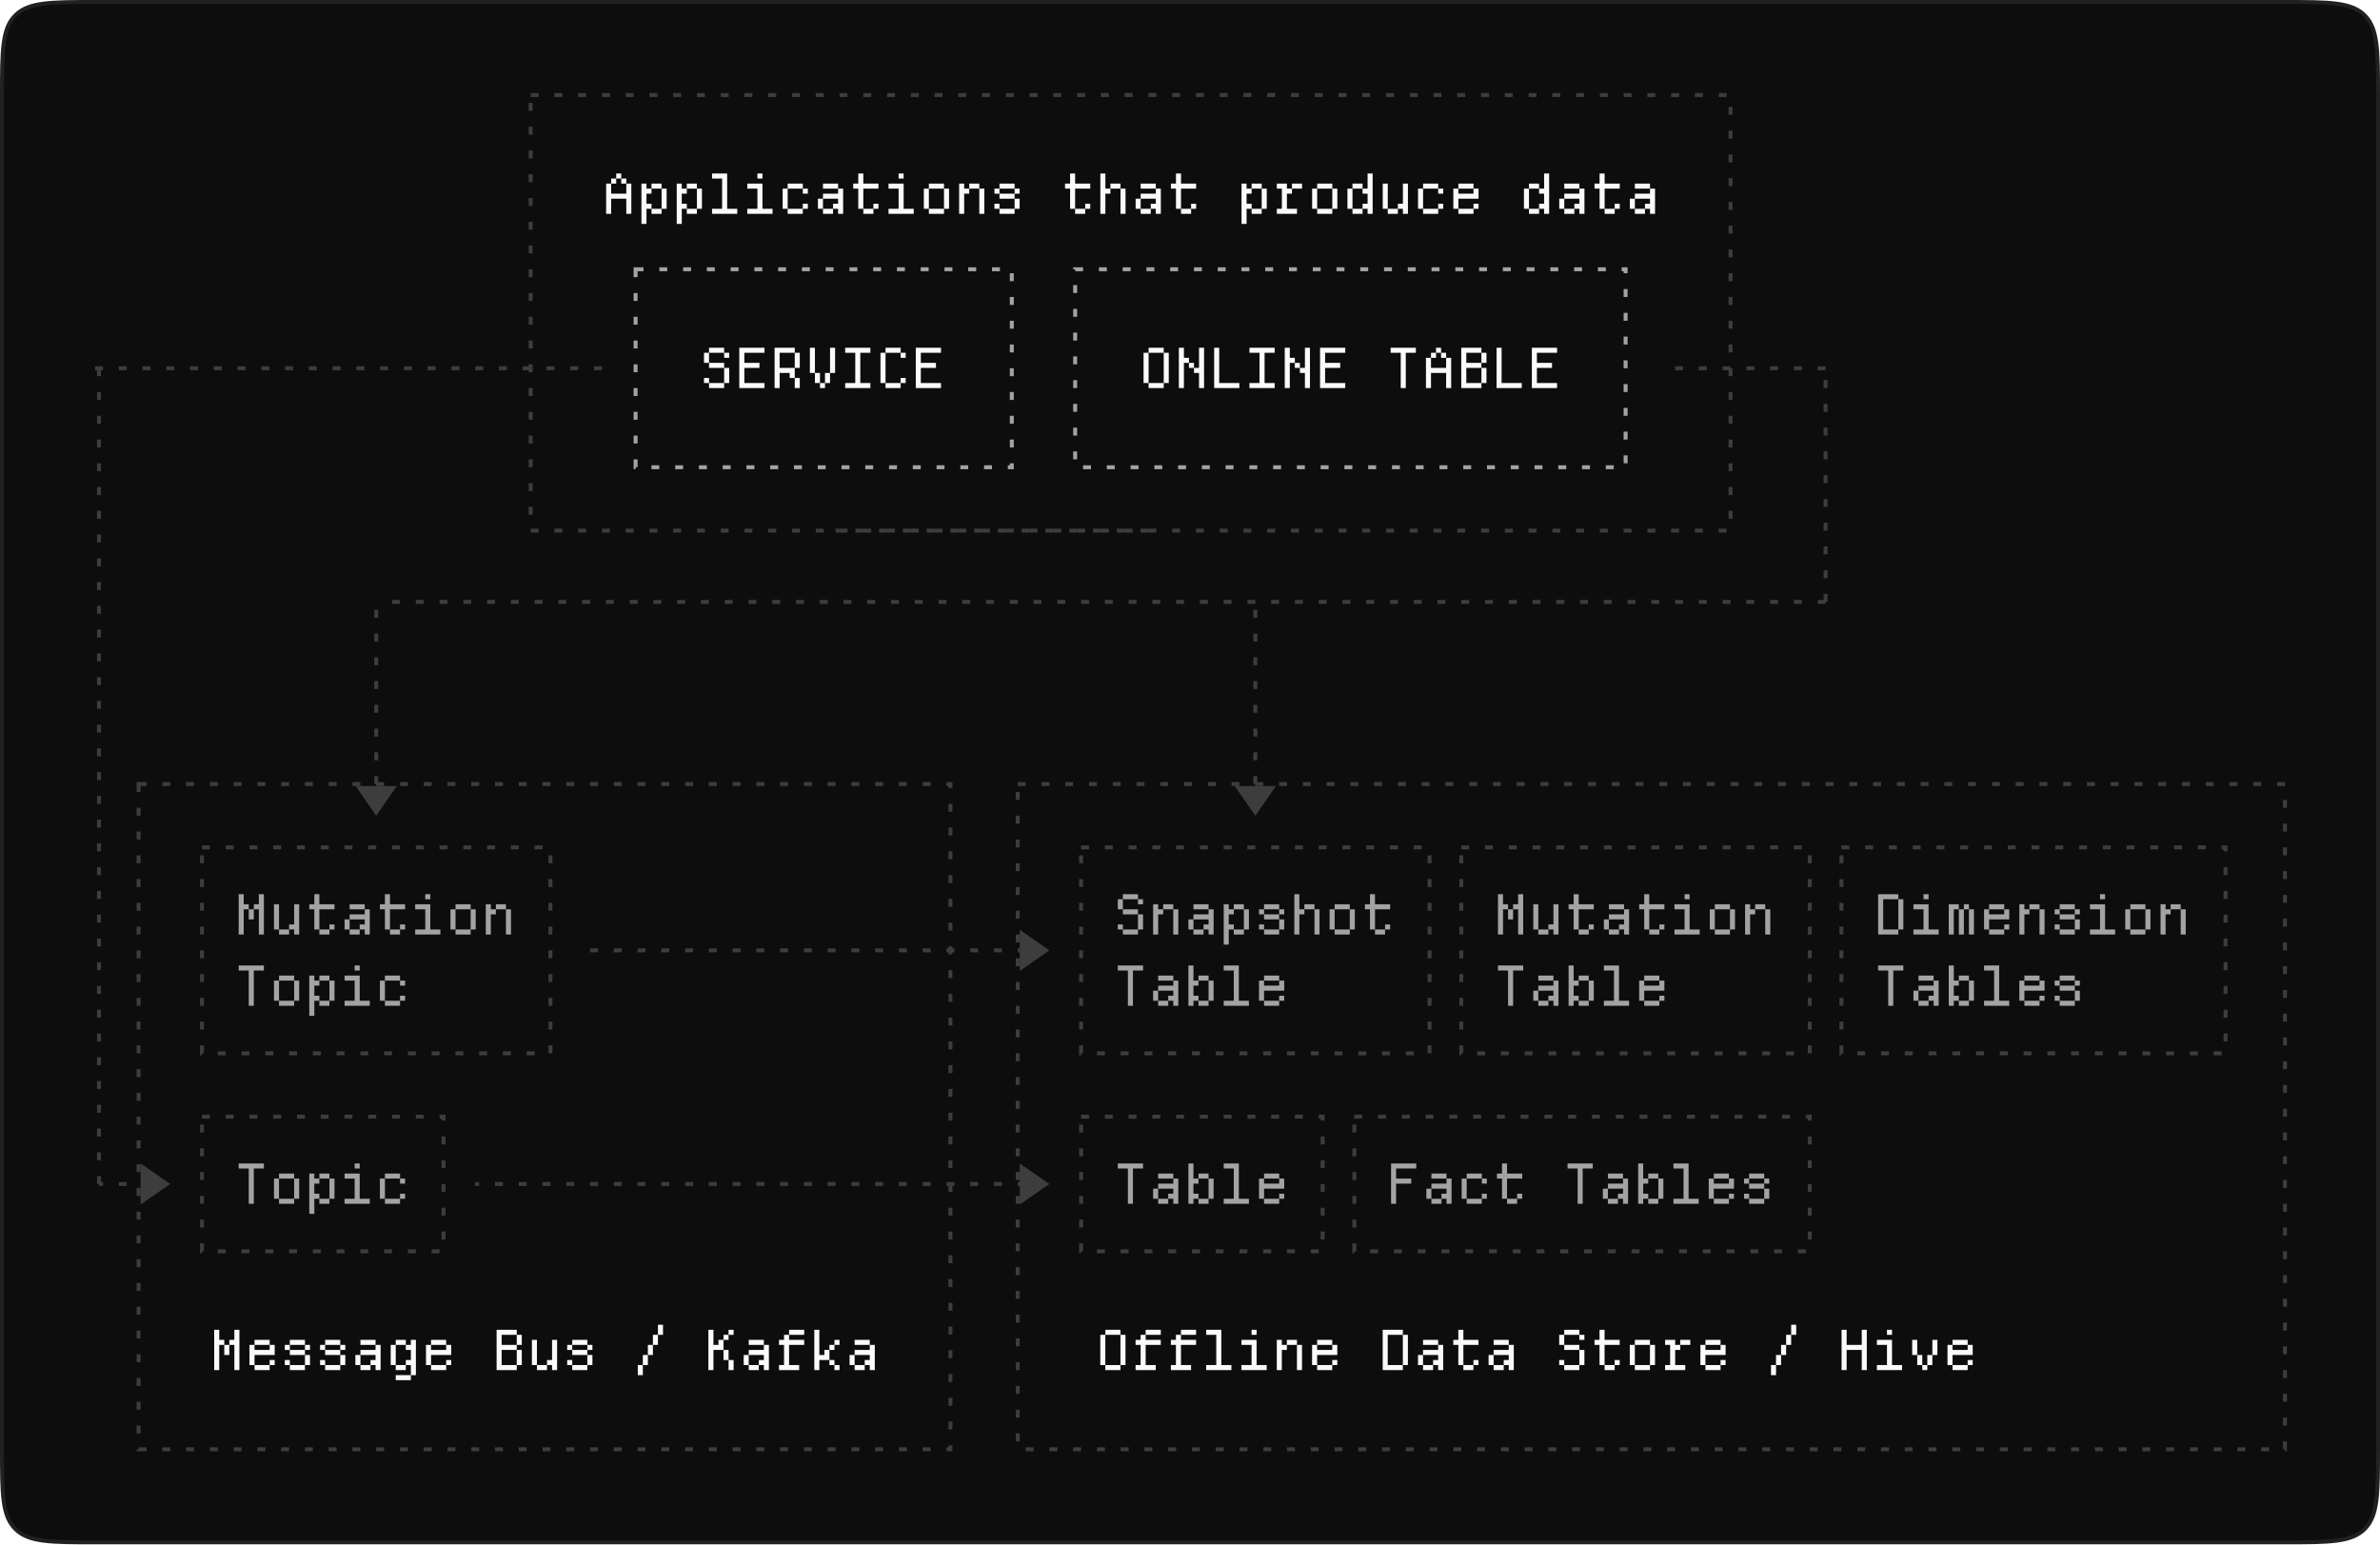
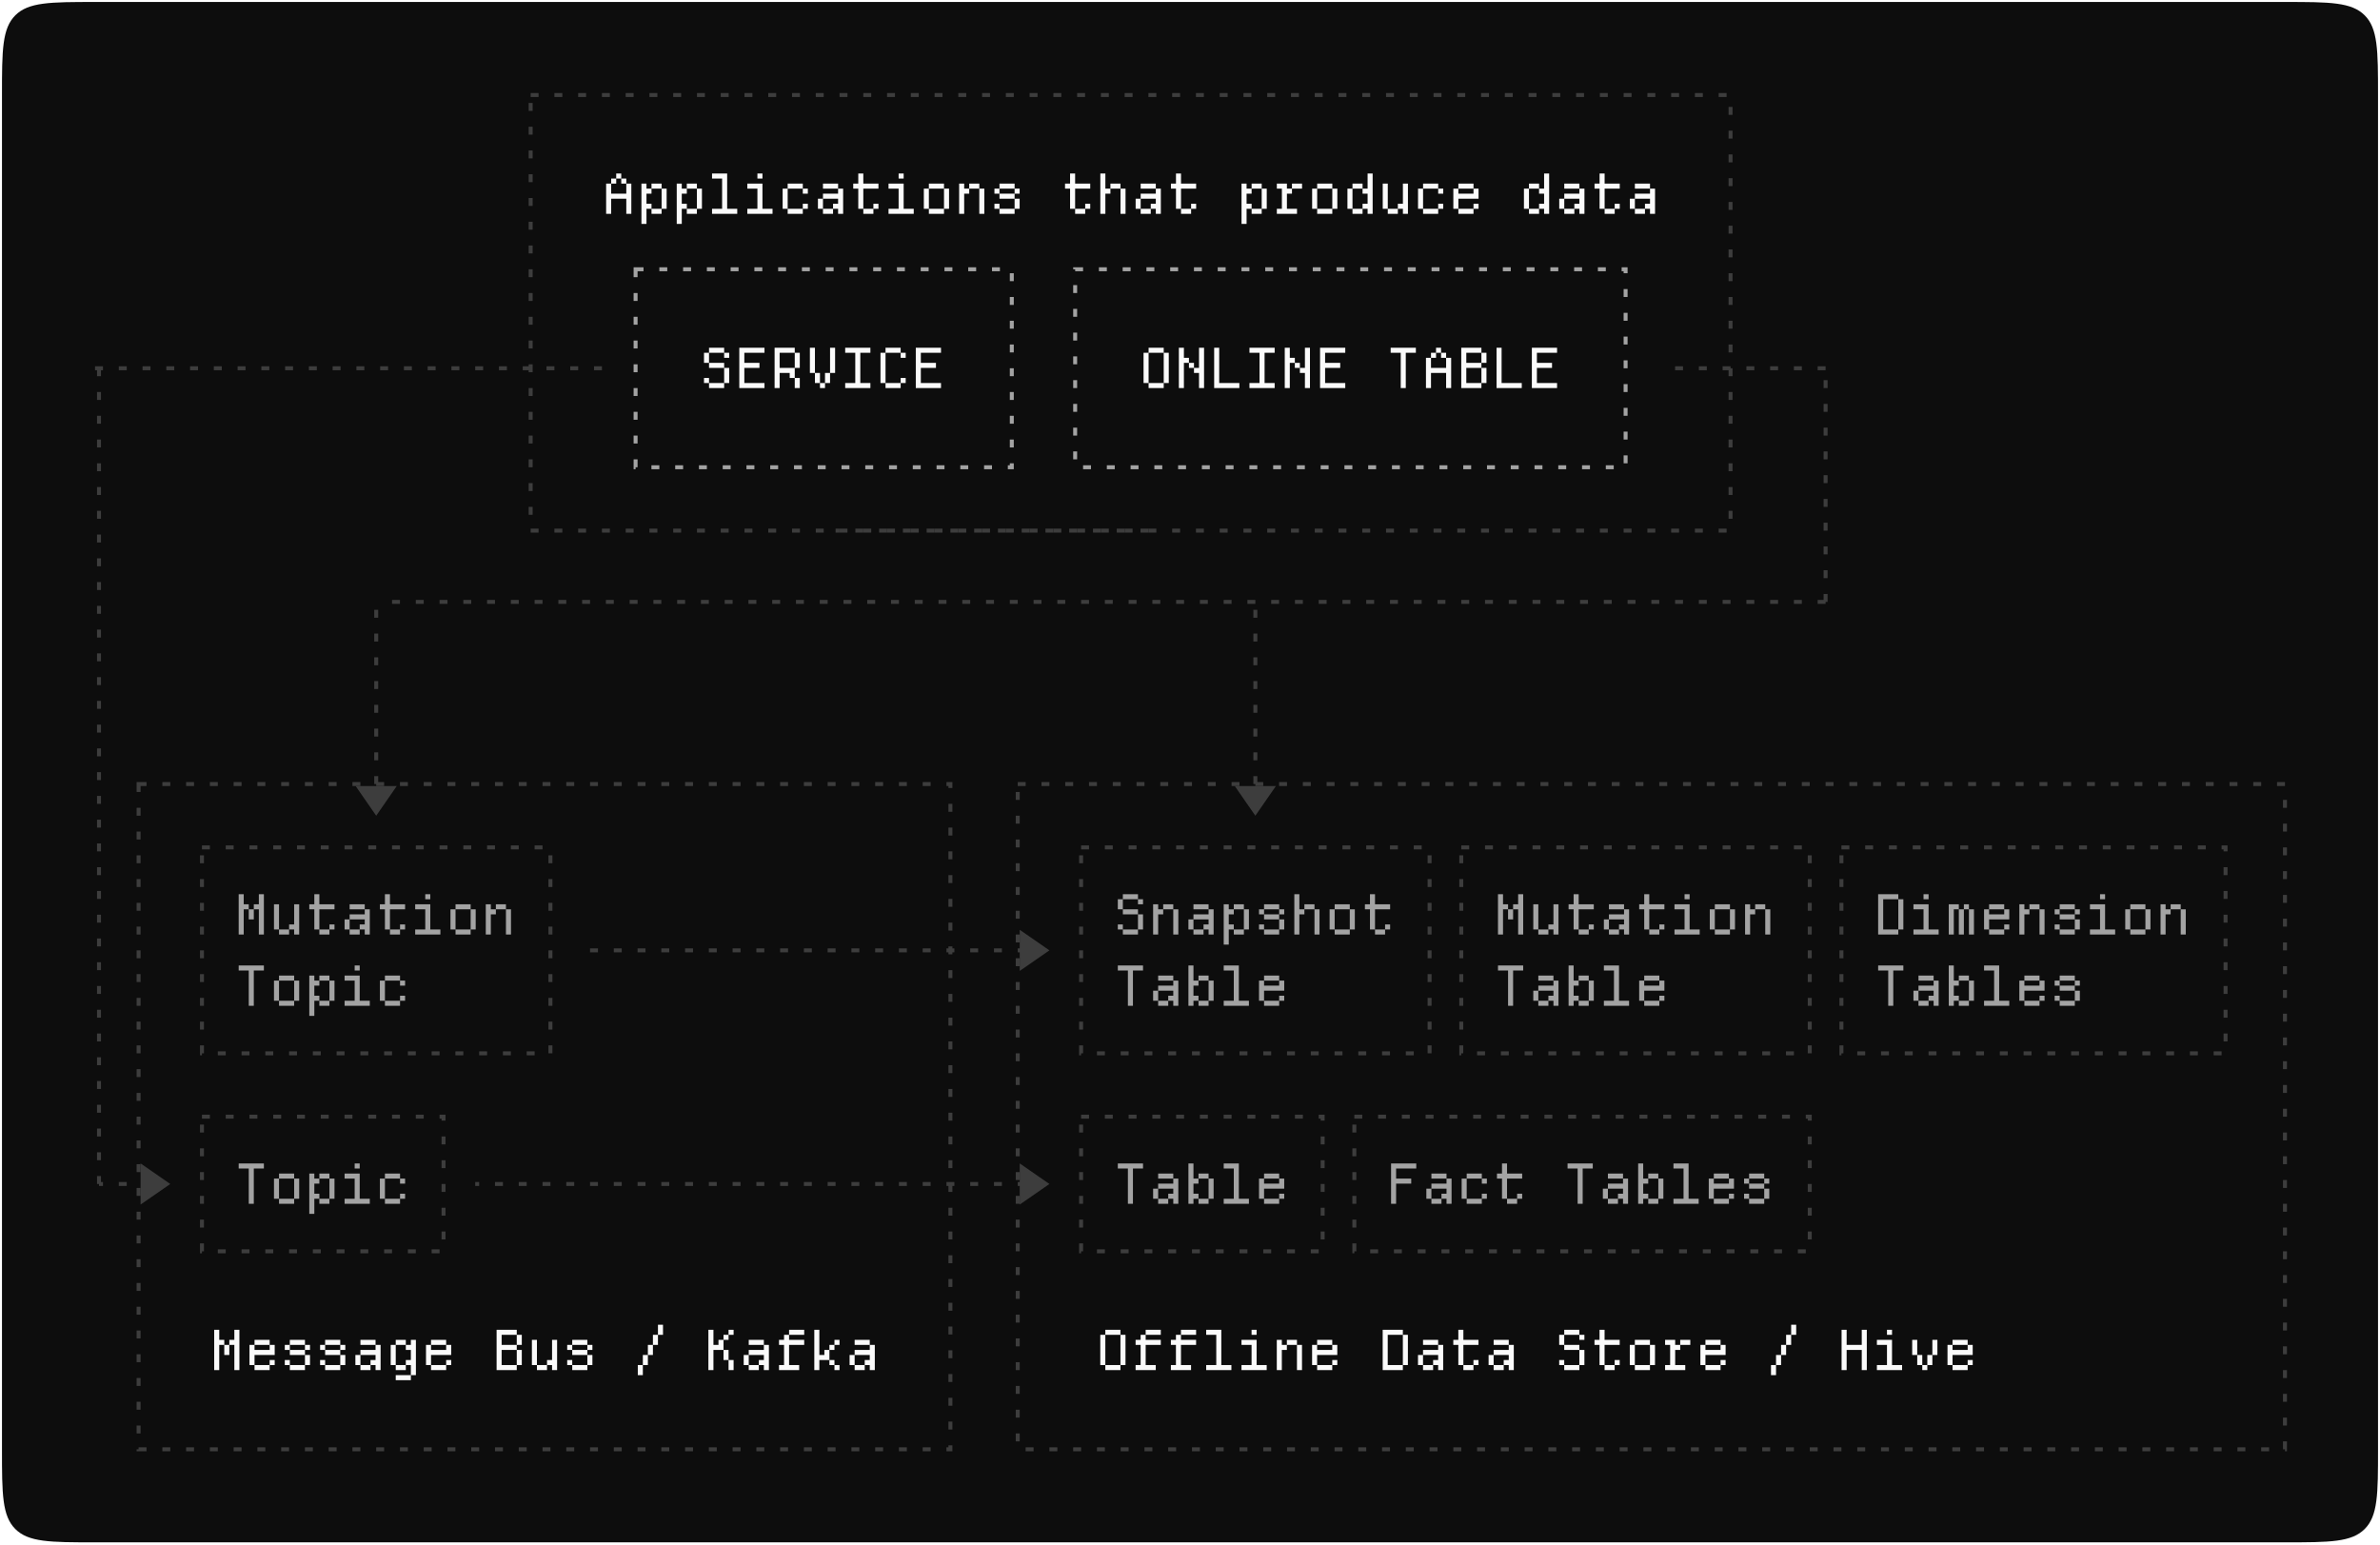
<svg xmlns="http://www.w3.org/2000/svg" width="601" height="390" viewBox="0 0 601 390" fill="none">
  <path d="M24 0.5H577C582.671 0.5 586.874 0.501 590.101 0.935C593.313 1.366 595.483 2.219 597.132 3.868C598.781 5.517 599.634 7.687 600.065 10.899C600.499 14.126 600.5 18.329 600.5 24V366C600.5 371.671 600.499 375.874 600.065 379.101C599.634 382.313 598.781 384.483 597.132 386.132C595.483 387.781 593.313 388.634 590.101 389.065C586.874 389.499 582.671 389.5 577 389.5H24C18.329 389.5 14.126 389.499 10.899 389.065C7.687 388.634 5.517 387.781 3.868 386.132C2.219 384.483 1.366 382.313 0.935 379.101C0.501 375.874 0.5 371.671 0.5 366V24C0.5 18.329 0.501 14.126 0.935 10.899C1.366 7.687 2.219 5.517 3.868 3.868C5.517 2.219 7.687 1.366 10.899 0.935C14.126 0.501 18.329 0.5 24 0.5Z" fill="#0D0D0D" />
-   <path d="M24 0.5H577C582.671 0.5 586.874 0.501 590.101 0.935C593.313 1.366 595.483 2.219 597.132 3.868C598.781 5.517 599.634 7.687 600.065 10.899C600.499 14.126 600.5 18.329 600.5 24V366C600.5 371.671 600.499 375.874 600.065 379.101C599.634 382.313 598.781 384.483 597.132 386.132C595.483 387.781 593.313 388.634 590.101 389.065C586.874 389.499 582.671 389.5 577 389.5H24C18.329 389.5 14.126 389.499 10.899 389.065C7.687 388.634 5.517 387.781 3.868 386.132C2.219 384.483 1.366 382.313 0.935 379.101C0.501 375.874 0.5 371.671 0.5 366V24C0.5 18.329 0.501 14.126 0.935 10.899C1.366 7.687 2.219 5.517 3.868 3.868C5.517 2.219 7.687 1.366 10.899 0.935C14.126 0.501 18.329 0.5 24 0.5Z" stroke="#212121" />
  <path d="M134 24H437V134H134V24Z" stroke="#3D3D3D" stroke-dasharray="2 4" />
  <path d="M153.062 46.364H154.335V48.909H158.153V46.364H159.425V54H158.153V50.182H154.335V54H153.062V46.364ZM155.607 43.818H156.88V45.091H155.607V43.818ZM154.335 45.091H155.607V46.364H154.335V45.091ZM156.88 45.091H158.153V46.364H156.88V45.091ZM161.976 46.364H163.249V47.636H164.521V48.909H163.249V51.455H164.521V52.727H163.249V56.545H161.976V46.364ZM164.521 46.364H167.067V47.636H164.521V46.364ZM167.067 47.636H168.339V52.727H167.067V47.636ZM164.521 52.727H167.067V54H164.521V52.727ZM170.89 46.364H172.163V47.636H173.435V48.909H172.163V51.455H173.435V52.727H172.163V56.545H170.89V46.364ZM173.435 46.364H175.981V47.636H173.435V46.364ZM175.981 47.636H177.254V52.727H175.981V47.636ZM173.435 52.727H175.981V54H173.435V52.727ZM182.349 45.091H179.804V43.818H183.622V52.727H186.168V54H179.804V52.727H182.349V45.091ZM191.263 47.636H188.718V46.364H192.536V52.727H195.082V54H188.718V52.727H191.263V47.636ZM191.263 43.818H192.536V45.091H191.263V43.818ZM198.905 46.364H202.723V47.636H198.905V46.364ZM197.632 47.636H198.905V52.727H197.632V47.636ZM198.905 52.727H202.723V54H198.905V52.727ZM202.723 47.636H203.996V48.909H202.723V47.636ZM202.723 51.455H203.996V52.727H202.723V51.455ZM206.546 50.182H207.819V52.727H206.546V50.182ZM207.819 52.727H210.364V54H207.819V52.727ZM210.364 51.455H211.637V50.182H207.819V48.909H211.637V47.636H212.91V54H211.637V52.727H210.364V51.455ZM207.819 46.364H211.637V47.636H207.819V46.364ZM216.733 43.818H218.006V46.364H221.824V47.636H218.006V52.727H216.733V47.636H215.46V46.364H216.733V43.818ZM218.006 52.727H220.551V54H218.006V52.727ZM220.551 51.455H221.824V52.727H220.551V51.455ZM226.92 47.636H224.374V46.364H228.192V52.727H230.738V54H224.374V52.727H226.92V47.636ZM226.92 43.818H228.192V45.091H226.92V43.818ZM234.561 46.364H238.379V47.636H234.561V46.364ZM238.379 47.636H239.652V52.727H238.379V47.636ZM233.288 47.636H234.561V52.727H233.288V47.636ZM234.561 52.727H238.379V54H234.561V52.727ZM242.202 46.364H243.475V47.636H244.748V48.909H243.475V54H242.202V46.364ZM244.748 46.364H247.293V47.636H244.748V46.364ZM247.293 47.636H248.566V54H247.293V47.636ZM256.207 52.727V54H252.389V52.727H256.207ZM252.389 52.727H251.116V51.455H252.389V52.727ZM256.207 46.364V47.636H252.389V46.364H256.207ZM251.116 47.636H252.389V48.909H251.116V47.636ZM252.389 48.909H256.207V50.182H252.389V48.909ZM256.207 50.182H257.48V52.727H256.207V50.182ZM256.207 47.636H257.48V48.909H256.207V47.636ZM270.217 43.818H271.49V46.364H275.308V47.636H271.49V52.727H270.217V47.636H268.945V46.364H270.217V43.818ZM271.49 52.727H274.036V54H271.49V52.727ZM274.036 51.455H275.308V52.727H274.036V51.455ZM277.859 43.818H279.131V47.636H280.404V48.909H279.131V54H277.859V43.818ZM282.95 47.636H284.222V54H282.95V47.636ZM280.404 46.364H282.95V47.636H280.404V46.364ZM286.773 50.182H288.045V52.727H286.773V50.182ZM288.045 52.727H290.591V54H288.045V52.727ZM290.591 51.455H291.864V50.182H288.045V48.909H291.864V47.636H293.136V54H291.864V52.727H290.591V51.455ZM288.045 46.364H291.864V47.636H288.045V46.364ZM296.96 43.818H298.232V46.364H302.05V47.636H298.232V52.727H296.96V47.636H295.687V46.364H296.96V43.818ZM298.232 52.727H300.778V54H298.232V52.727ZM300.778 51.455H302.05V52.727H300.778V51.455ZM313.515 46.364H314.788V47.636H316.06V48.909H314.788V51.455H316.06V52.727H314.788V56.545H313.515V46.364ZM316.06 46.364H318.606V47.636H316.06V46.364ZM318.606 47.636H319.879V52.727H318.606V47.636ZM316.06 52.727H318.606V54H316.06V52.727ZM324.974 46.364V47.636H326.247V48.909H324.974V52.727H327.52V54H322.429V52.727H323.702V47.636H322.429V46.364H324.974ZM328.793 46.364V47.636H326.247V46.364H328.793ZM332.616 46.364H336.434V47.636H332.616V46.364ZM336.434 47.636H337.707V52.727H336.434V47.636ZM331.343 47.636H332.616V52.727H331.343V47.636ZM332.616 52.727H336.434V54H332.616V52.727ZM345.348 43.818H346.621V54H345.348V52.727H344.075V51.455H345.348V48.909H344.075V47.636H345.348V43.818ZM344.075 52.727V54H341.53V52.727H344.075ZM341.53 52.727H340.257V47.636H341.53V52.727ZM344.075 47.636H341.53V46.364H344.075V47.636ZM349.171 46.364H350.444V52.727H349.171V46.364ZM350.444 52.727H352.989V54H350.444V52.727ZM354.262 46.364H355.535V54H354.262V52.727H352.989V51.455H354.262V46.364ZM359.358 46.364H363.176V47.636H359.358V46.364ZM358.085 47.636H359.358V52.727H358.085V47.636ZM359.358 52.727H363.176V54H359.358V52.727ZM363.176 47.636H364.449V48.909H363.176V47.636ZM363.176 51.455H364.449V52.727H363.176V51.455ZM368.272 46.364H372.09V47.636H368.272V46.364ZM366.999 47.636H368.272V48.909H372.09V47.636H373.363V50.182H368.272V52.727H366.999V47.636ZM368.272 52.727H372.09V54H368.272V52.727ZM372.09 51.455H373.363V52.727H372.09V51.455ZM389.918 43.818H391.191V54H389.918V52.727H388.646V51.455H389.918V48.909H388.646V47.636H389.918V43.818ZM388.646 52.727V54H386.1V52.727H388.646ZM386.1 52.727H384.827V47.636H386.1V52.727ZM388.646 47.636H386.1V46.364H388.646V47.636ZM393.741 50.182H395.014V52.727H393.741V50.182ZM395.014 52.727H397.56V54H395.014V52.727ZM397.56 51.455H398.832V50.182H395.014V48.909H398.832V47.636H400.105V54H398.832V52.727H397.56V51.455ZM395.014 46.364H398.832V47.636H395.014V46.364ZM403.928 43.818H405.201V46.364H409.019V47.636H405.201V52.727H403.928V47.636H402.656V46.364H403.928V43.818ZM405.201 52.727H407.746V54H405.201V52.727ZM407.746 51.455H409.019V52.727H407.746V51.455ZM411.57 50.182H412.842V52.727H411.57V50.182ZM412.842 52.727H415.388V54H412.842V52.727ZM415.388 51.455H416.661V50.182H412.842V48.909H416.661V47.636H417.933V54H416.661V52.727H415.388V51.455ZM412.842 46.364H416.661V47.636H412.842V46.364Z" fill="#FAFAFA" />
  <path d="M160.5 68H255.5V118H160.5V68Z" stroke="#A3A3A3" stroke-dasharray="2 4" />
  <path d="M177.773 89.091H179.045V91.636H177.773V89.091ZM179.045 91.636H182.864V92.909H179.045V91.636ZM182.864 96.727V98H179.045V96.727H182.864ZM179.045 96.727H177.773V95.454H179.045V96.727ZM182.864 92.909H184.136V96.727H182.864V92.909ZM179.045 87.818H182.864V89.091H179.045V87.818ZM182.864 89.091H184.136V90.364H182.864V89.091ZM186.687 87.818H193.05V89.091H187.96V91.636H191.778V92.909H187.96V96.727H193.05V98H186.687V87.818ZM195.601 87.818H200.692V89.091H196.874V92.909H200.692V95.454H199.419V94.182H196.874V98H195.601V87.818ZM200.692 89.091H201.964V92.909H200.692V89.091ZM200.692 95.454H201.964V98H200.692V95.454ZM207.06 96.727H205.788V94.182H207.06V96.727ZM207.06 96.727H208.333V98H207.06V96.727ZM204.515 87.818H205.788V94.182H204.515V87.818ZM209.606 87.818H210.879V94.182H209.606V87.818ZM208.333 94.182H209.606V96.727H208.333V94.182ZM215.974 96.727V89.091H213.429V87.818H219.793V89.091H217.247V96.727H219.793V98H213.429V96.727H215.974ZM222.343 89.091H223.616V96.727H222.343V89.091ZM223.616 96.727H227.434V98H223.616V96.727ZM227.434 95.454H228.707V96.727H227.434V95.454ZM223.616 87.818H227.434V89.091H223.616V87.818ZM227.434 89.091H228.707V90.364H227.434V89.091ZM231.257 87.818H237.621V89.091H232.53V91.636H236.348V92.909H232.53V96.727H237.621V98H231.257V87.818Z" fill="#FAFAFA" />
  <path d="M271.5 68H410.5V118H271.5V68Z" stroke="#A3A3A3" stroke-dasharray="2 4" />
  <path d="M288.773 89.091H290.045V96.727H288.773V89.091ZM290.045 96.727H293.864V98H290.045V96.727ZM293.864 89.091H295.136V96.727H293.864V89.091ZM290.045 87.818H293.864V89.091H290.045V87.818ZM297.687 87.818H298.96V90.364H300.232V91.636H298.96V98H297.687V87.818ZM302.778 94.182H301.505V92.909H302.778V87.818H304.05V98H302.778V94.182ZM301.505 92.909H300.232V91.636H301.505V92.909ZM306.601 87.818H307.874V96.727H312.964V98H306.601V87.818ZM318.06 96.727V89.091H315.515V87.818H321.879V89.091H319.333V96.727H321.879V98H315.515V96.727H318.06ZM324.429 87.818H325.702V90.364H326.974V91.636H325.702V98H324.429V87.818ZM329.52 94.182H328.247V92.909H329.52V87.818H330.793V98H329.52V94.182ZM328.247 92.909H326.974V91.636H328.247V92.909ZM333.343 87.818H339.707V89.091H334.616V91.636H338.434V92.909H334.616V96.727H339.707V98H333.343V87.818ZM351.171 87.818H357.535V89.091H354.989V98H353.717V89.091H351.171V87.818ZM360.085 90.364H361.358V92.909H365.176V90.364H366.449V98H365.176V94.182H361.358V98H360.085V90.364ZM362.631 87.818H363.903V89.091H362.631V87.818ZM361.358 89.091H362.631V90.364H361.358V89.091ZM363.903 89.091H365.176V90.364H363.903V89.091ZM368.999 87.818H374.09V89.091H370.272V91.636H374.09V92.909H370.272V96.727H374.09V98H368.999V87.818ZM374.09 92.909H375.363V96.727H374.09V92.909ZM374.09 89.091H375.363V91.636H374.09V89.091ZM377.913 87.818H379.186V96.727H384.277V98H377.913V87.818ZM386.827 87.818H393.191V89.091H388.1V91.636H391.918V92.909H388.1V96.727H393.191V98H386.827V87.818Z" fill="#FAFAFA" />
  <path d="M35 198H240V366H35V198Z" stroke="#3D3D3D" stroke-dasharray="2 4" />
  <path d="M51 214H139V266H51V214Z" stroke="#3D3D3D" stroke-dasharray="2 4" />
  <path d="M60.273 225.818H61.545V228.364H62.818V229.636H61.545V236H60.273V225.818ZM65.364 229.636H64.091V228.364H65.364V225.818H66.636V236H65.364V229.636ZM62.818 229.636H64.091V232.182H62.818V229.636ZM69.187 228.364H70.46V234.727H69.187V228.364ZM70.46 234.727H73.005V236H70.46V234.727ZM74.278 228.364H75.55V236H74.278V234.727H73.005V233.455H74.278V228.364ZM79.374 225.818H80.646V228.364H84.465V229.636H80.646V234.727H79.374V229.636H78.101V228.364H79.374V225.818ZM80.646 234.727H83.192V236H80.646V234.727ZM83.192 233.455H84.465V234.727H83.192V233.455ZM87.015 232.182H88.288V234.727H87.015V232.182ZM88.288 234.727H90.833V236H88.288V234.727ZM90.833 233.455H92.106V232.182H88.288V230.909H92.106V229.636H93.379V236H92.106V234.727H90.833V233.455ZM88.288 228.364H92.106V229.636H88.288V228.364ZM97.202 225.818H98.474V228.364H102.293V229.636H98.474V234.727H97.202V229.636H95.929V228.364H97.202V225.818ZM98.474 234.727H101.02V236H98.474V234.727ZM101.02 233.455H102.293V234.727H101.02V233.455ZM107.388 229.636H104.843V228.364H108.661V234.727H111.207V236H104.843V234.727H107.388V229.636ZM107.388 225.818H108.661V227.091H107.388V225.818ZM115.03 228.364H118.848V229.636H115.03V228.364ZM118.848 229.636H120.121V234.727H118.848V229.636ZM113.757 229.636H115.03V234.727H113.757V229.636ZM115.03 234.727H118.848V236H115.03V234.727ZM122.671 228.364H123.944V229.636H125.217V230.909H123.944V236H122.671V228.364ZM125.217 228.364H127.762V229.636H125.217V228.364ZM127.762 229.636H129.035V236H127.762V229.636ZM60.273 243.818H66.636V245.091H64.091V254H62.818V245.091H60.273V243.818ZM70.46 246.364H74.278V247.636H70.46V246.364ZM74.278 247.636H75.55V252.727H74.278V247.636ZM69.187 247.636H70.46V252.727H69.187V247.636ZM70.46 252.727H74.278V254H70.46V252.727ZM78.101 246.364H79.374V247.636H80.646V248.909H79.374V251.455H80.646V252.727H79.374V256.545H78.101V246.364ZM80.646 246.364H83.192V247.636H80.646V246.364ZM83.192 247.636H84.465V252.727H83.192V247.636ZM80.646 252.727H83.192V254H80.646V252.727ZM89.56 247.636H87.015V246.364H90.833V252.727H93.379V254H87.015V252.727H89.56V247.636ZM89.56 243.818H90.833V245.091H89.56V243.818ZM97.202 246.364H101.02V247.636H97.202V246.364ZM95.929 247.636H97.202V252.727H95.929V247.636ZM97.202 252.727H101.02V254H97.202V252.727ZM101.02 247.636H102.293V248.909H101.02V247.636ZM101.02 251.455H102.293V252.727H101.02V251.455Z" fill="#A3A3A3" />
  <path d="M51 282H112V316H51V282Z" stroke="#3D3D3D" stroke-dasharray="2 4" />
  <path d="M60.273 293.818H66.636V295.091H64.091V304H62.818V295.091H60.273V293.818ZM70.46 296.364H74.278V297.636H70.46V296.364ZM74.278 297.636H75.55V302.727H74.278V297.636ZM69.187 297.636H70.46V302.727H69.187V297.636ZM70.46 302.727H74.278V304H70.46V302.727ZM78.101 296.364H79.374V297.636H80.646V298.909H79.374V301.455H80.646V302.727H79.374V306.545H78.101V296.364ZM80.646 296.364H83.192V297.636H80.646V296.364ZM83.192 297.636H84.465V302.727H83.192V297.636ZM80.646 302.727H83.192V304H80.646V302.727ZM89.56 297.636H87.015V296.364H90.833V302.727H93.379V304H87.015V302.727H89.56V297.636ZM89.56 293.818H90.833V295.091H89.56V293.818ZM97.202 296.364H101.02V297.636H97.202V296.364ZM95.929 297.636H97.202V302.727H95.929V297.636ZM97.202 302.727H101.02V304H97.202V302.727ZM101.02 297.636H102.293V298.909H101.02V297.636ZM101.02 301.455H102.293V302.727H101.02V301.455Z" fill="#A3A3A3" />
  <path d="M54.089 335.818H55.362V338.364H56.635V339.636H55.362V346H54.089V335.818ZM59.18 339.636H57.907V338.364H59.18V335.818H60.453V346H59.18V339.636ZM56.635 339.636H57.907V342.182H56.635V339.636ZM64.276 338.364H68.094V339.636H64.276V338.364ZM63.003 339.636H64.276V340.909H68.094V339.636H69.367V342.182H64.276V344.727H63.003V339.636ZM64.276 344.727H68.094V346H64.276V344.727ZM68.094 343.455H69.367V344.727H68.094V343.455ZM77.008 344.727V346H73.19V344.727H77.008ZM73.19 344.727H71.917V343.455H73.19V344.727ZM77.008 338.364V339.636H73.19V338.364H77.008ZM71.917 339.636H73.19V340.909H71.917V339.636ZM73.19 340.909H77.008V342.182H73.19V340.909ZM77.008 342.182H78.281V344.727H77.008V342.182ZM77.008 339.636H78.281V340.909H77.008V339.636ZM85.922 344.727V346H82.104V344.727H85.922ZM82.104 344.727H80.831V343.455H82.104V344.727ZM85.922 338.364V339.636H82.104V338.364H85.922ZM80.831 339.636H82.104V340.909H80.831V339.636ZM82.104 340.909H85.922V342.182H82.104V340.909ZM85.922 342.182H87.195V344.727H85.922V342.182ZM85.922 339.636H87.195V340.909H85.922V339.636ZM89.745 342.182H91.018V344.727H89.745V342.182ZM91.018 344.727H93.564V346H91.018V344.727ZM93.564 343.455H94.836V342.182H91.018V340.909H94.836V339.636H96.109V346H94.836V344.727H93.564V343.455ZM91.018 338.364H94.836V339.636H91.018V338.364ZM99.932 338.364H102.478V339.636H99.932V338.364ZM98.659 339.636H99.932V344.727H98.659V339.636ZM99.932 344.727H102.478V346H99.932V344.727ZM99.932 347.273H103.75V348.545H99.932V347.273ZM102.478 343.455H103.75V340.909H102.478V339.636H103.75V338.364H105.023V347.273H103.75V344.727H102.478V343.455ZM108.846 338.364H112.664V339.636H108.846V338.364ZM107.574 339.636H108.846V340.909H112.664V339.636H113.937V342.182H108.846V344.727H107.574V339.636ZM108.846 344.727H112.664V346H108.846V344.727ZM112.664 343.455H113.937V344.727H112.664V343.455ZM125.402 335.818H130.493V337.091H126.674V339.636H130.493V340.909H126.674V344.727H130.493V346H125.402V335.818ZM130.493 340.909H131.765V344.727H130.493V340.909ZM130.493 337.091H131.765V339.636H130.493V337.091ZM134.316 338.364H135.588V344.727H134.316V338.364ZM135.588 344.727H138.134V346H135.588V344.727ZM139.407 338.364H140.679V346H139.407V344.727H138.134V343.455H139.407V338.364ZM148.321 344.727V346H144.502V344.727H148.321ZM144.502 344.727H143.23V343.455H144.502V344.727ZM148.321 338.364V339.636H144.502V338.364H148.321ZM143.23 339.636H144.502V340.909H143.23V339.636ZM144.502 340.909H148.321V342.182H144.502V340.909ZM148.321 342.182H149.593V344.727H148.321V342.182ZM148.321 339.636H149.593V340.909H148.321V339.636ZM164.876 337.091H166.149V339.636H164.876V337.091ZM161.058 344.727H162.331V347.273H161.058V344.727ZM162.331 342.182H163.603V344.727H162.331V342.182ZM163.603 339.636H164.876V342.182H163.603V339.636ZM166.149 334.545H167.422V337.091H166.149V334.545ZM178.886 335.818H180.159V339.636H181.431V338.364H182.704V340.909H180.159V346H178.886V335.818ZM183.977 335.818H185.25V337.091H183.977V335.818ZM182.704 337.091H183.977V338.364H182.704V337.091ZM183.977 343.455H182.704V340.909H183.977V343.455ZM183.977 343.455H185.25V346H183.977V343.455ZM187.8 342.182H189.073V344.727H187.8V342.182ZM189.073 344.727H191.618V346H189.073V344.727ZM191.618 343.455H192.891V342.182H189.073V340.909H192.891V339.636H194.164V346H192.891V344.727H191.618V343.455ZM189.073 338.364H192.891V339.636H189.073V338.364ZM197.987 339.636H196.714V338.364H197.987V337.091H199.26V338.364H203.078V339.636H199.26V344.727H201.805V346H196.714V344.727H197.987V339.636ZM199.26 335.818H203.078V337.091H199.26V335.818ZM205.628 335.818H206.901V342.182H208.174V340.909H209.446V343.455H206.901V346H205.628V335.818ZM210.719 338.364H211.992V339.636H210.719V338.364ZM209.446 339.636H210.719V340.909H209.446V339.636ZM209.446 343.455H210.719V344.727H209.446V343.455ZM210.719 344.727H211.992V346H210.719V344.727ZM214.542 342.182H215.815V344.727H214.542V342.182ZM215.815 344.727H218.36V346H215.815V344.727ZM218.36 343.455H219.633V342.182H215.815V340.909H219.633V339.636H220.906V346H219.633V344.727H218.36V343.455ZM215.815 338.364H219.633V339.636H215.815V338.364Z" fill="#FAFAFA" />
  <path d="M257 198H577V366H257V198Z" stroke="#3D3D3D" stroke-dasharray="2 4" />
  <path d="M273 214H361V266H273V214Z" stroke="#3D3D3D" stroke-dasharray="2 4" />
  <path d="M282.273 227.091H283.545V229.636H282.273V227.091ZM283.545 229.636H287.364V230.909H283.545V229.636ZM287.364 234.727V236H283.545V234.727H287.364ZM283.545 234.727H282.273V233.455H283.545V234.727ZM287.364 230.909H288.636V234.727H287.364V230.909ZM283.545 225.818H287.364V227.091H283.545V225.818ZM287.364 227.091H288.636V228.364H287.364V227.091ZM291.187 228.364H292.46V229.636H293.732V230.909H292.46V236H291.187V228.364ZM293.732 228.364H296.278V229.636H293.732V228.364ZM296.278 229.636H297.55V236H296.278V229.636ZM300.101 232.182H301.374V234.727H300.101V232.182ZM301.374 234.727H303.919V236H301.374V234.727ZM303.919 233.455H305.192V232.182H301.374V230.909H305.192V229.636H306.464V236H305.192V234.727H303.919V233.455ZM301.374 228.364H305.192V229.636H301.374V228.364ZM309.015 228.364H310.288V229.636H311.56V230.909H310.288V233.455H311.56V234.727H310.288V238.545H309.015V228.364ZM311.56 228.364H314.106V229.636H311.56V228.364ZM314.106 229.636H315.379V234.727H314.106V229.636ZM311.56 234.727H314.106V236H311.56V234.727ZM323.02 234.727V236H319.202V234.727H323.02ZM319.202 234.727H317.929V233.455H319.202V234.727ZM323.02 228.364V229.636H319.202V228.364H323.02ZM317.929 229.636H319.202V230.909H317.929V229.636ZM319.202 230.909H323.02V232.182H319.202V230.909ZM323.02 232.182H324.293V234.727H323.02V232.182ZM323.02 229.636H324.293V230.909H323.02V229.636ZM326.843 225.818H328.116V229.636H329.388V230.909H328.116V236H326.843V225.818ZM331.934 229.636H333.207V236H331.934V229.636ZM329.388 228.364H331.934V229.636H329.388V228.364ZM337.03 228.364H340.848V229.636H337.03V228.364ZM340.848 229.636H342.121V234.727H340.848V229.636ZM335.757 229.636H337.03V234.727H335.757V229.636ZM337.03 234.727H340.848V236H337.03V234.727ZM345.944 225.818H347.217V228.364H351.035V229.636H347.217V234.727H345.944V229.636H344.671V228.364H345.944V225.818ZM347.217 234.727H349.762V236H347.217V234.727ZM349.762 233.455H351.035V234.727H349.762V233.455ZM282.273 243.818H288.636V245.091H286.091V254H284.818V245.091H282.273V243.818ZM291.187 250.182H292.46V252.727H291.187V250.182ZM292.46 252.727H295.005V254H292.46V252.727ZM295.005 251.455H296.278V250.182H292.46V248.909H296.278V247.636H297.55V254H296.278V252.727H295.005V251.455ZM292.46 246.364H296.278V247.636H292.46V246.364ZM300.101 243.818H301.374V247.636H302.646V248.909H301.374V251.455H302.646V252.727H301.374V254H300.101V243.818ZM302.646 252.727H305.192V254H302.646V252.727ZM305.192 247.636H306.464V252.727H305.192V247.636ZM302.646 246.364H305.192V247.636H302.646V246.364ZM311.56 245.091H309.015V243.818H312.833V252.727H315.379V254H309.015V252.727H311.56V245.091ZM319.202 246.364H323.02V247.636H319.202V246.364ZM317.929 247.636H319.202V248.909H323.02V247.636H324.293V250.182H319.202V252.727H317.929V247.636ZM319.202 252.727H323.02V254H319.202V252.727ZM323.02 251.455H324.293V252.727H323.02V251.455Z" fill="#A3A3A3" />
  <path d="M369 214H457V266H369V214Z" stroke="#3D3D3D" stroke-dasharray="2 4" />
  <path d="M378.273 225.818H379.545V228.364H380.818V229.636H379.545V236H378.273V225.818ZM383.364 229.636H382.091V228.364H383.364V225.818H384.636V236H383.364V229.636ZM380.818 229.636H382.091V232.182H380.818V229.636ZM387.187 228.364H388.46V234.727H387.187V228.364ZM388.46 234.727H391.005V236H388.46V234.727ZM392.278 228.364H393.55V236H392.278V234.727H391.005V233.455H392.278V228.364ZM397.374 225.818H398.646V228.364H402.464V229.636H398.646V234.727H397.374V229.636H396.101V228.364H397.374V225.818ZM398.646 234.727H401.192V236H398.646V234.727ZM401.192 233.455H402.464V234.727H401.192V233.455ZM405.015 232.182H406.288V234.727H405.015V232.182ZM406.288 234.727H408.833V236H406.288V234.727ZM408.833 233.455H410.106V232.182H406.288V230.909H410.106V229.636H411.379V236H410.106V234.727H408.833V233.455ZM406.288 228.364H410.106V229.636H406.288V228.364ZM415.202 225.818H416.474V228.364H420.293V229.636H416.474V234.727H415.202V229.636H413.929V228.364H415.202V225.818ZM416.474 234.727H419.02V236H416.474V234.727ZM419.02 233.455H420.293V234.727H419.02V233.455ZM425.388 229.636H422.843V228.364H426.661V234.727H429.207V236H422.843V234.727H425.388V229.636ZM425.388 225.818H426.661V227.091H425.388V225.818ZM433.03 228.364H436.848V229.636H433.03V228.364ZM436.848 229.636H438.121V234.727H436.848V229.636ZM431.757 229.636H433.03V234.727H431.757V229.636ZM433.03 234.727H436.848V236H433.03V234.727ZM440.671 228.364H441.944V229.636H443.217V230.909H441.944V236H440.671V228.364ZM443.217 228.364H445.762V229.636H443.217V228.364ZM445.762 229.636H447.035V236H445.762V229.636ZM378.273 243.818H384.636V245.091H382.091V254H380.818V245.091H378.273V243.818ZM387.187 250.182H388.46V252.727H387.187V250.182ZM388.46 252.727H391.005V254H388.46V252.727ZM391.005 251.455H392.278V250.182H388.46V248.909H392.278V247.636H393.55V254H392.278V252.727H391.005V251.455ZM388.46 246.364H392.278V247.636H388.46V246.364ZM396.101 243.818H397.374V247.636H398.646V248.909H397.374V251.455H398.646V252.727H397.374V254H396.101V243.818ZM398.646 252.727H401.192V254H398.646V252.727ZM401.192 247.636H402.464V252.727H401.192V247.636ZM398.646 246.364H401.192V247.636H398.646V246.364ZM407.56 245.091H405.015V243.818H408.833V252.727H411.379V254H405.015V252.727H407.56V245.091ZM415.202 246.364H419.02V247.636H415.202V246.364ZM413.929 247.636H415.202V248.909H419.02V247.636H420.293V250.182H415.202V252.727H413.929V247.636ZM415.202 252.727H419.02V254H415.202V252.727ZM419.02 251.455H420.293V252.727H419.02V251.455Z" fill="#A3A3A3" />
  <path d="M465 214H562V266H465V214Z" stroke="#3D3D3D" stroke-dasharray="2 4" />
  <path d="M474.273 225.818H479.364V227.091H475.545V234.727H479.364V236H474.273V225.818ZM479.364 227.091H480.636V234.727H479.364V227.091ZM485.732 229.636H483.187V228.364H487.005V234.727H489.55V236H483.187V234.727H485.732V229.636ZM485.732 225.818H487.005V227.091H485.732V225.818ZM492.101 228.364H494.646V229.636H493.374V236H492.101V228.364ZM494.646 229.636H495.919V236H494.646V229.636ZM497.192 229.636H495.919V228.364H497.192V229.636ZM497.192 229.636H498.464V236H497.192V229.636ZM502.288 228.364H506.106V229.636H502.288V228.364ZM501.015 229.636H502.288V230.909H506.106V229.636H507.379V232.182H502.288V234.727H501.015V229.636ZM502.288 234.727H506.106V236H502.288V234.727ZM506.106 233.455H507.379V234.727H506.106V233.455ZM509.929 228.364H511.202V229.636H512.474V230.909H511.202V236H509.929V228.364ZM512.474 228.364H515.02V229.636H512.474V228.364ZM515.02 229.636H516.293V236H515.02V229.636ZM523.934 234.727V236H520.116V234.727H523.934ZM520.116 234.727H518.843V233.455H520.116V234.727ZM523.934 228.364V229.636H520.116V228.364H523.934ZM518.843 229.636H520.116V230.909H518.843V229.636ZM520.116 230.909H523.934V232.182H520.116V230.909ZM523.934 232.182H525.207V234.727H523.934V232.182ZM523.934 229.636H525.207V230.909H523.934V229.636ZM530.303 229.636H527.757V228.364H531.575V234.727H534.121V236H527.757V234.727H530.303V229.636ZM530.303 225.818H531.575V227.091H530.303V225.818ZM537.944 228.364H541.762V229.636H537.944V228.364ZM541.762 229.636H543.035V234.727H541.762V229.636ZM536.671 229.636H537.944V234.727H536.671V229.636ZM537.944 234.727H541.762V236H537.944V234.727ZM545.585 228.364H546.858V229.636H548.131V230.909H546.858V236H545.585V228.364ZM548.131 228.364H550.676V229.636H548.131V228.364ZM550.676 229.636H551.949V236H550.676V229.636ZM474.273 243.818H480.636V245.091H478.091V254H476.818V245.091H474.273V243.818ZM483.187 250.182H484.46V252.727H483.187V250.182ZM484.46 252.727H487.005V254H484.46V252.727ZM487.005 251.455H488.278V250.182H484.46V248.909H488.278V247.636H489.55V254H488.278V252.727H487.005V251.455ZM484.46 246.364H488.278V247.636H484.46V246.364ZM492.101 243.818H493.374V247.636H494.646V248.909H493.374V251.455H494.646V252.727H493.374V254H492.101V243.818ZM494.646 252.727H497.192V254H494.646V252.727ZM497.192 247.636H498.464V252.727H497.192V247.636ZM494.646 246.364H497.192V247.636H494.646V246.364ZM503.56 245.091H501.015V243.818H504.833V252.727H507.379V254H501.015V252.727H503.56V245.091ZM511.202 246.364H515.02V247.636H511.202V246.364ZM509.929 247.636H511.202V248.909H515.02V247.636H516.293V250.182H511.202V252.727H509.929V247.636ZM511.202 252.727H515.02V254H511.202V252.727ZM515.02 251.455H516.293V252.727H515.02V251.455ZM523.934 252.727V254H520.116V252.727H523.934ZM520.116 252.727H518.843V251.455H520.116V252.727ZM523.934 246.364V247.636H520.116V246.364H523.934ZM518.843 247.636H520.116V248.909H518.843V247.636ZM520.116 248.909H523.934V250.182H520.116V248.909ZM523.934 250.182H525.207V252.727H523.934V250.182ZM523.934 247.636H525.207V248.909H523.934V247.636Z" fill="#A3A3A3" />
  <path d="M273 282H334V316H273V282Z" stroke="#3D3D3D" stroke-dasharray="2 4" />
  <path d="M282.273 293.818H288.636V295.091H286.091V304H284.818V295.091H282.273V293.818ZM291.187 300.182H292.46V302.727H291.187V300.182ZM292.46 302.727H295.005V304H292.46V302.727ZM295.005 301.455H296.278V300.182H292.46V298.909H296.278V297.636H297.55V304H296.278V302.727H295.005V301.455ZM292.46 296.364H296.278V297.636H292.46V296.364ZM300.101 293.818H301.374V297.636H302.646V298.909H301.374V301.455H302.646V302.727H301.374V304H300.101V293.818ZM302.646 302.727H305.192V304H302.646V302.727ZM305.192 297.636H306.464V302.727H305.192V297.636ZM302.646 296.364H305.192V297.636H302.646V296.364ZM311.56 295.091H309.015V293.818H312.833V302.727H315.379V304H309.015V302.727H311.56V295.091ZM319.202 296.364H323.02V297.636H319.202V296.364ZM317.929 297.636H319.202V298.909H323.02V297.636H324.293V300.182H319.202V302.727H317.929V297.636ZM319.202 302.727H323.02V304H319.202V302.727ZM323.02 301.455H324.293V302.727H323.02V301.455Z" fill="#A3A3A3" />
  <path d="M342 282H457V316H342V282Z" stroke="#3D3D3D" stroke-dasharray="2 4" />
  <path d="M351.273 293.818H357.636V295.091H352.545V297.636H356.364V298.909H352.545V304H351.273V293.818ZM360.187 300.182H361.46V302.727H360.187V300.182ZM361.46 302.727H364.005V304H361.46V302.727ZM364.005 301.455H365.278V300.182H361.46V298.909H365.278V297.636H366.55V304H365.278V302.727H364.005V301.455ZM361.46 296.364H365.278V297.636H361.46V296.364ZM370.374 296.364H374.192V297.636H370.374V296.364ZM369.101 297.636H370.374V302.727H369.101V297.636ZM370.374 302.727H374.192V304H370.374V302.727ZM374.192 297.636H375.464V298.909H374.192V297.636ZM374.192 301.455H375.464V302.727H374.192V301.455ZM379.288 293.818H380.56V296.364H384.379V297.636H380.56V302.727H379.288V297.636H378.015V296.364H379.288V293.818ZM380.56 302.727H383.106V304H380.56V302.727ZM383.106 301.455H384.379V302.727H383.106V301.455ZM395.843 293.818H402.207V295.091H399.661V304H398.388V295.091H395.843V293.818ZM404.757 300.182H406.03V302.727H404.757V300.182ZM406.03 302.727H408.575V304H406.03V302.727ZM408.575 301.455H409.848V300.182H406.03V298.909H409.848V297.636H411.121V304H409.848V302.727H408.575V301.455ZM406.03 296.364H409.848V297.636H406.03V296.364ZM413.671 293.818H414.944V297.636H416.217V298.909H414.944V301.455H416.217V302.727H414.944V304H413.671V293.818ZM416.217 302.727H418.762V304H416.217V302.727ZM418.762 297.636H420.035V302.727H418.762V297.636ZM416.217 296.364H418.762V297.636H416.217V296.364ZM425.131 295.091H422.585V293.818H426.403V302.727H428.949V304H422.585V302.727H425.131V295.091ZM432.772 296.364H436.59V297.636H432.772V296.364ZM431.499 297.636H432.772V298.909H436.59V297.636H437.863V300.182H432.772V302.727H431.499V297.636ZM432.772 302.727H436.59V304H432.772V302.727ZM436.59 301.455H437.863V302.727H436.59V301.455ZM445.504 302.727V304H441.686V302.727H445.504ZM441.686 302.727H440.413V301.455H441.686V302.727ZM445.504 296.364V297.636H441.686V296.364H445.504ZM440.413 297.636H441.686V298.909H440.413V297.636ZM441.686 298.909H445.504V300.182H441.686V298.909ZM445.504 300.182H446.777V302.727H445.504V300.182ZM445.504 297.636H446.777V298.909H445.504V297.636Z" fill="#A3A3A3" />
  <path d="M277.847 337.091H279.12V344.727H277.847V337.091ZM279.12 344.727H282.938V346H279.12V344.727ZM282.938 337.091H284.211V344.727H282.938V337.091ZM279.12 335.818H282.938V337.091H279.12V335.818ZM288.034 339.636H286.761V338.364H288.034V337.091H289.306V338.364H293.125V339.636H289.306V344.727H291.852V346H286.761V344.727H288.034V339.636ZM289.306 335.818H293.125V337.091H289.306V335.818ZM296.948 339.636H295.675V338.364H296.948V337.091H298.221V338.364H302.039V339.636H298.221V344.727H300.766V346H295.675V344.727H296.948V339.636ZM298.221 335.818H302.039V337.091H298.221V335.818ZM307.135 337.091H304.589V335.818H308.407V344.727H310.953V346H304.589V344.727H307.135V337.091ZM316.049 339.636H313.503V338.364H317.321V344.727H319.867V346H313.503V344.727H316.049V339.636ZM316.049 335.818H317.321V337.091H316.049V335.818ZM322.417 338.364H323.69V339.636H324.963V340.909H323.69V346H322.417V338.364ZM324.963 338.364H327.508V339.636H324.963V338.364ZM327.508 339.636H328.781V346H327.508V339.636ZM332.604 338.364H336.422V339.636H332.604V338.364ZM331.331 339.636H332.604V340.909H336.422V339.636H337.695V342.182H332.604V344.727H331.331V339.636ZM332.604 344.727H336.422V346H332.604V344.727ZM336.422 343.455H337.695V344.727H336.422V343.455ZM349.159 335.818H354.25V337.091H350.432V344.727H354.25V346H349.159V335.818ZM354.25 337.091H355.523V344.727H354.25V337.091ZM358.074 342.182H359.346V344.727H358.074V342.182ZM359.346 344.727H361.892V346H359.346V344.727ZM361.892 343.455H363.164V342.182H359.346V340.909H363.164V339.636H364.437V346H363.164V344.727H361.892V343.455ZM359.346 338.364H363.164V339.636H359.346V338.364ZM368.26 335.818H369.533V338.364H373.351V339.636H369.533V344.727H368.26V339.636H366.988V338.364H368.26V335.818ZM369.533 344.727H372.078V346H369.533V344.727ZM372.078 343.455H373.351V344.727H372.078V343.455ZM375.902 342.182H377.174V344.727H375.902V342.182ZM377.174 344.727H379.72V346H377.174V344.727ZM379.72 343.455H380.993V342.182H377.174V340.909H380.993V339.636H382.265V346H380.993V344.727H379.72V343.455ZM377.174 338.364H380.993V339.636H377.174V338.364ZM393.73 337.091H395.002V339.636H393.73V337.091ZM395.002 339.636H398.821V340.909H395.002V339.636ZM398.821 344.727V346H395.002V344.727H398.821ZM395.002 344.727H393.73V343.455H395.002V344.727ZM398.821 340.909H400.093V344.727H398.821V340.909ZM395.002 335.818H398.821V337.091H395.002V335.818ZM398.821 337.091H400.093V338.364H398.821V337.091ZM403.917 335.818H405.189V338.364H409.007V339.636H405.189V344.727H403.917V339.636H402.644V338.364H403.917V335.818ZM405.189 344.727H407.735V346H405.189V344.727ZM407.735 343.455H409.007V344.727H407.735V343.455ZM412.831 338.364H416.649V339.636H412.831V338.364ZM416.649 339.636H417.922V344.727H416.649V339.636ZM411.558 339.636H412.831V344.727H411.558V339.636ZM412.831 344.727H416.649V346H412.831V344.727ZM423.017 338.364V339.636H424.29V340.909H423.017V344.727H425.563V346H420.472V344.727H421.745V339.636H420.472V338.364H423.017ZM426.836 338.364V339.636H424.29V338.364H426.836ZM430.659 338.364H434.477V339.636H430.659V338.364ZM429.386 339.636H430.659V340.909H434.477V339.636H435.75V342.182H430.659V344.727H429.386V339.636ZM430.659 344.727H434.477V346H430.659V344.727ZM434.477 343.455H435.75V344.727H434.477V343.455ZM451.032 337.091H452.305V339.636H451.032V337.091ZM447.214 344.727H448.487V347.273H447.214V344.727ZM448.487 342.182H449.76V344.727H448.487V342.182ZM449.76 339.636H451.032V342.182H449.76V339.636ZM452.305 334.545H453.578V337.091H452.305V334.545ZM465.042 335.818H466.315V339.636H470.133V335.818H471.406V346H470.133V340.909H466.315V346H465.042V335.818ZM476.502 339.636H473.956V338.364H477.775V344.727H480.32V346H473.956V344.727H476.502V339.636ZM476.502 335.818H477.775V337.091H476.502V335.818ZM482.87 338.364H484.143V342.182H482.87V338.364ZM487.961 338.364H489.234V342.182H487.961V338.364ZM485.416 344.727H484.143V342.182H485.416V344.727ZM485.416 344.727H486.689V346H485.416V344.727ZM486.689 342.182H487.961V344.727H486.689V342.182ZM493.057 338.364H496.875V339.636H493.057V338.364ZM491.784 339.636H493.057V340.909H496.875V339.636H498.148V342.182H493.057V344.727H491.784V339.636ZM493.057 344.727H496.875V346H493.057V344.727ZM496.875 343.455H498.148V344.727H496.875V343.455Z" fill="#FAFAFA" />
  <path d="M461 152H95" stroke="#3D3D3D" stroke-dasharray="2 4" />
  <path d="M290 134H211" stroke="#3D3D3D" stroke-dasharray="2 4" />
  <path d="M95 204L95 152" stroke="#3D3D3D" stroke-dasharray="2 4" />
  <path d="M25 299L25 93" stroke="#3D3D3D" stroke-dasharray="2 4" />
  <path d="M317 198L317 152" stroke="#3D3D3D" stroke-dasharray="2 4" />
  <path d="M461 152L461 93" stroke="#3D3D3D" stroke-dasharray="2 4" />
  <path d="M95 206L89.804 198.5L100.196 198.5L95 206Z" fill="#3D3D3D" />
  <path d="M317 206L311.804 198.5L322.196 198.5L317 206Z" fill="#3D3D3D" />
  <path d="M38 299H25" stroke="#3D3D3D" stroke-dasharray="2 4" />
  <path d="M259 299H120" stroke="#3D3D3D" stroke-dasharray="2 4" />
  <path d="M259 240H147" stroke="#3D3D3D" stroke-dasharray="2 4" />
  <path d="M461 93H419" stroke="#3D3D3D" stroke-dasharray="2 4" />
  <path d="M152 93H24" stroke="#3D3D3D" stroke-dasharray="2 4" />
  <path d="M43 299L35.5 304.196L35.5 293.804L43 299Z" fill="#3D3D3D" />
  <path d="M265 299L257.5 304.196L257.5 293.804L265 299Z" fill="#3D3D3D" />
  <path d="M265 240L257.5 245.196L257.5 234.804L265 240Z" fill="#3D3D3D" />
</svg>
